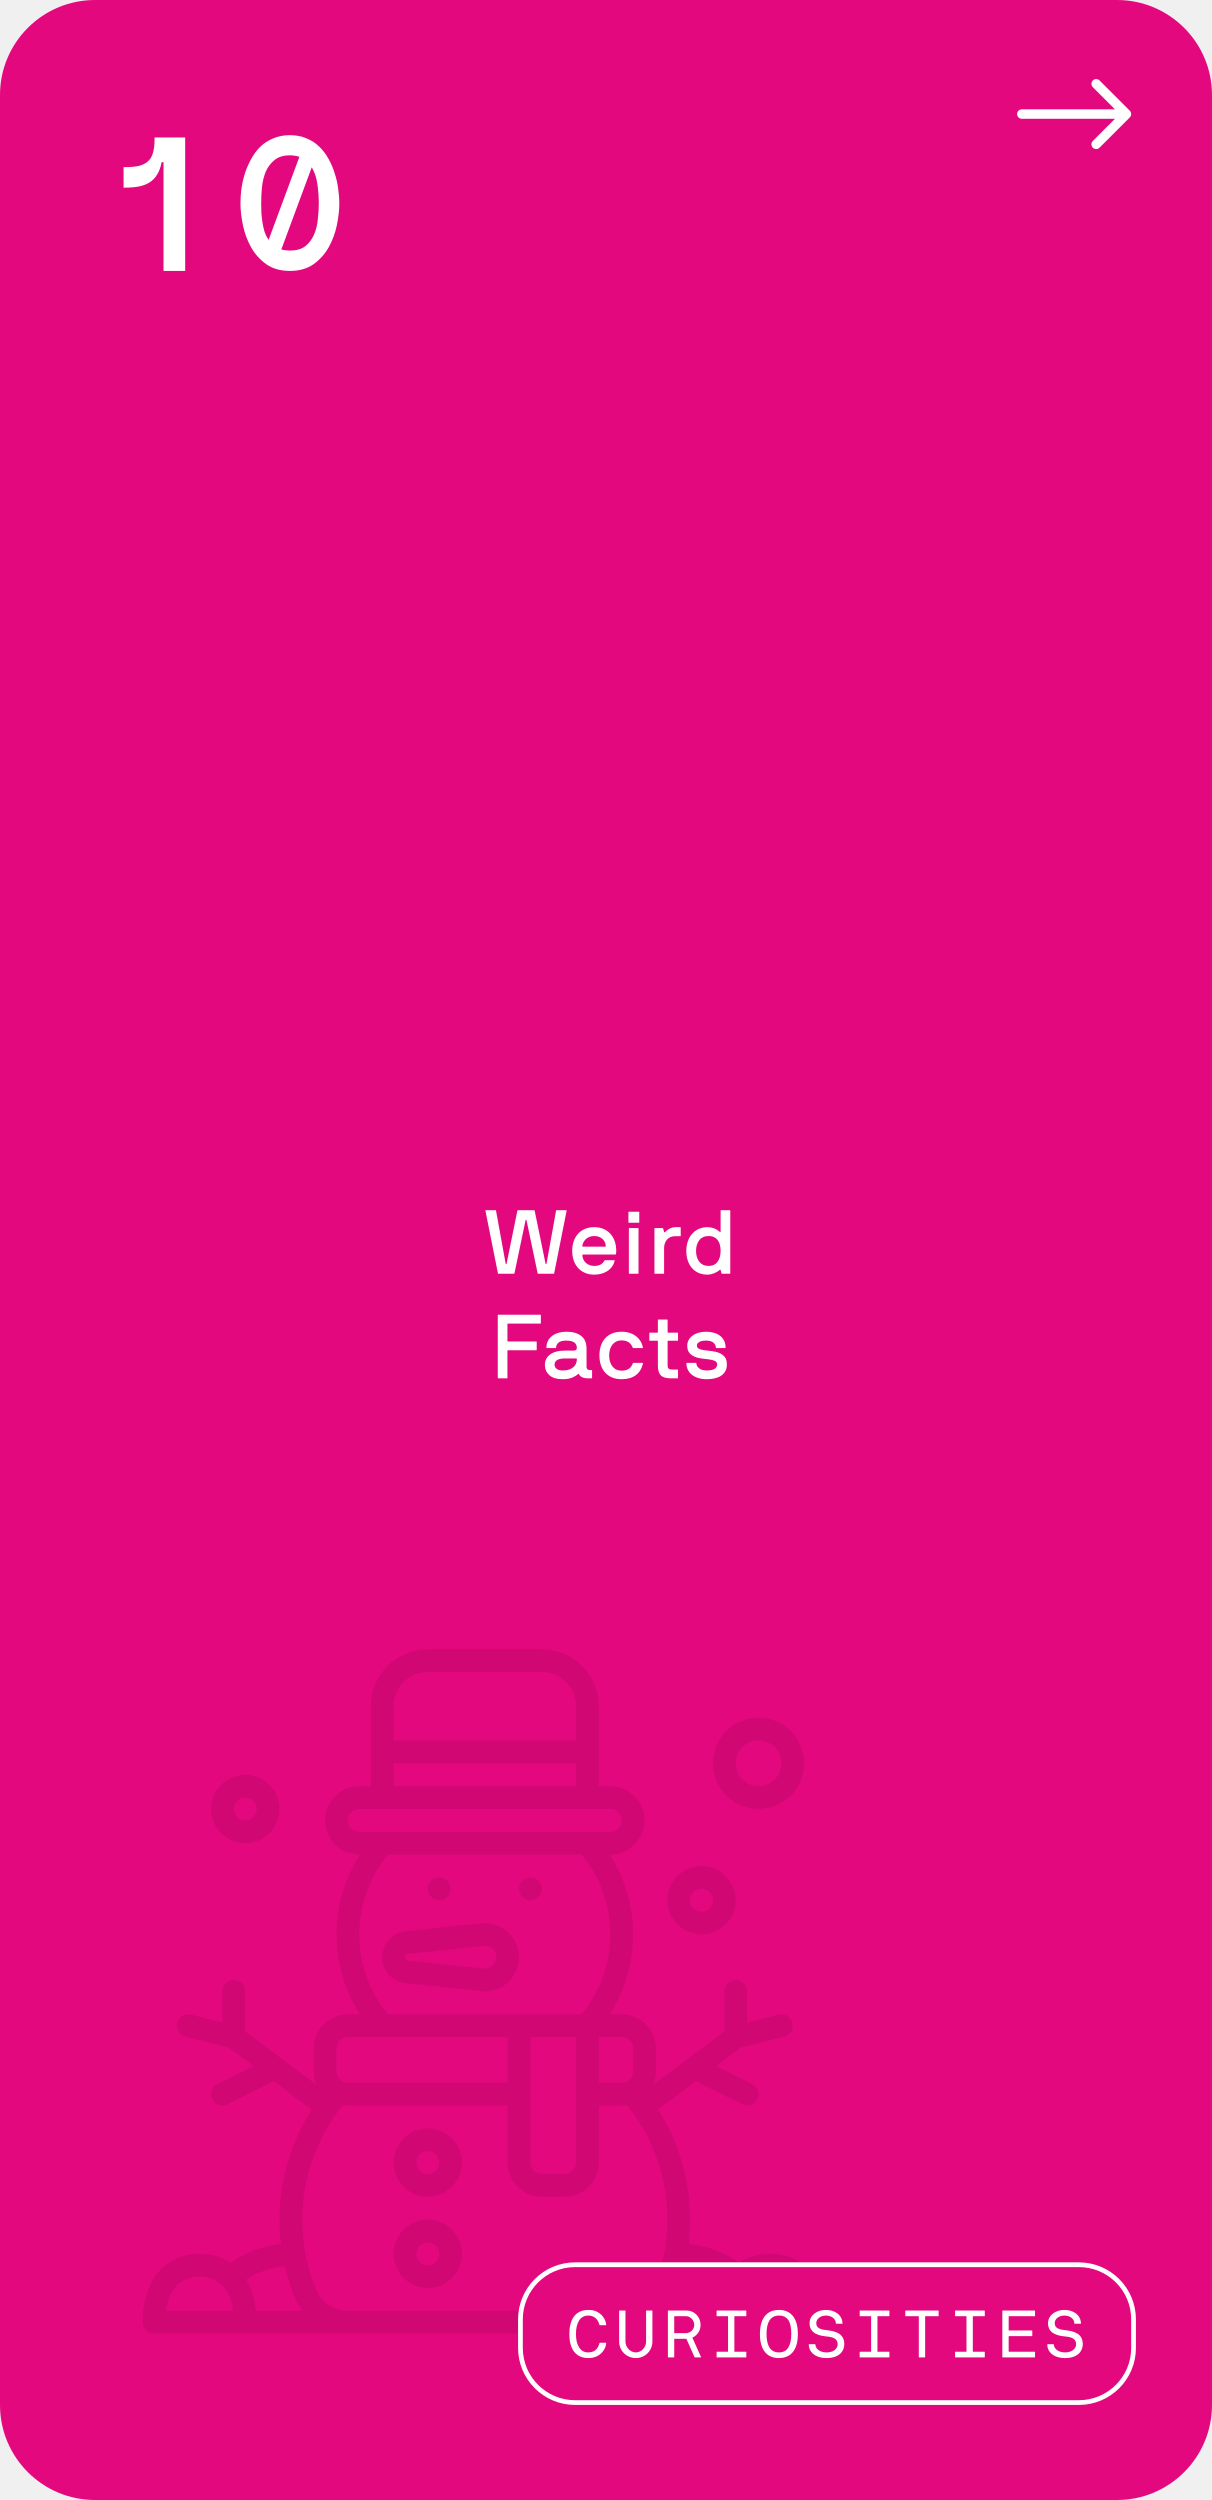
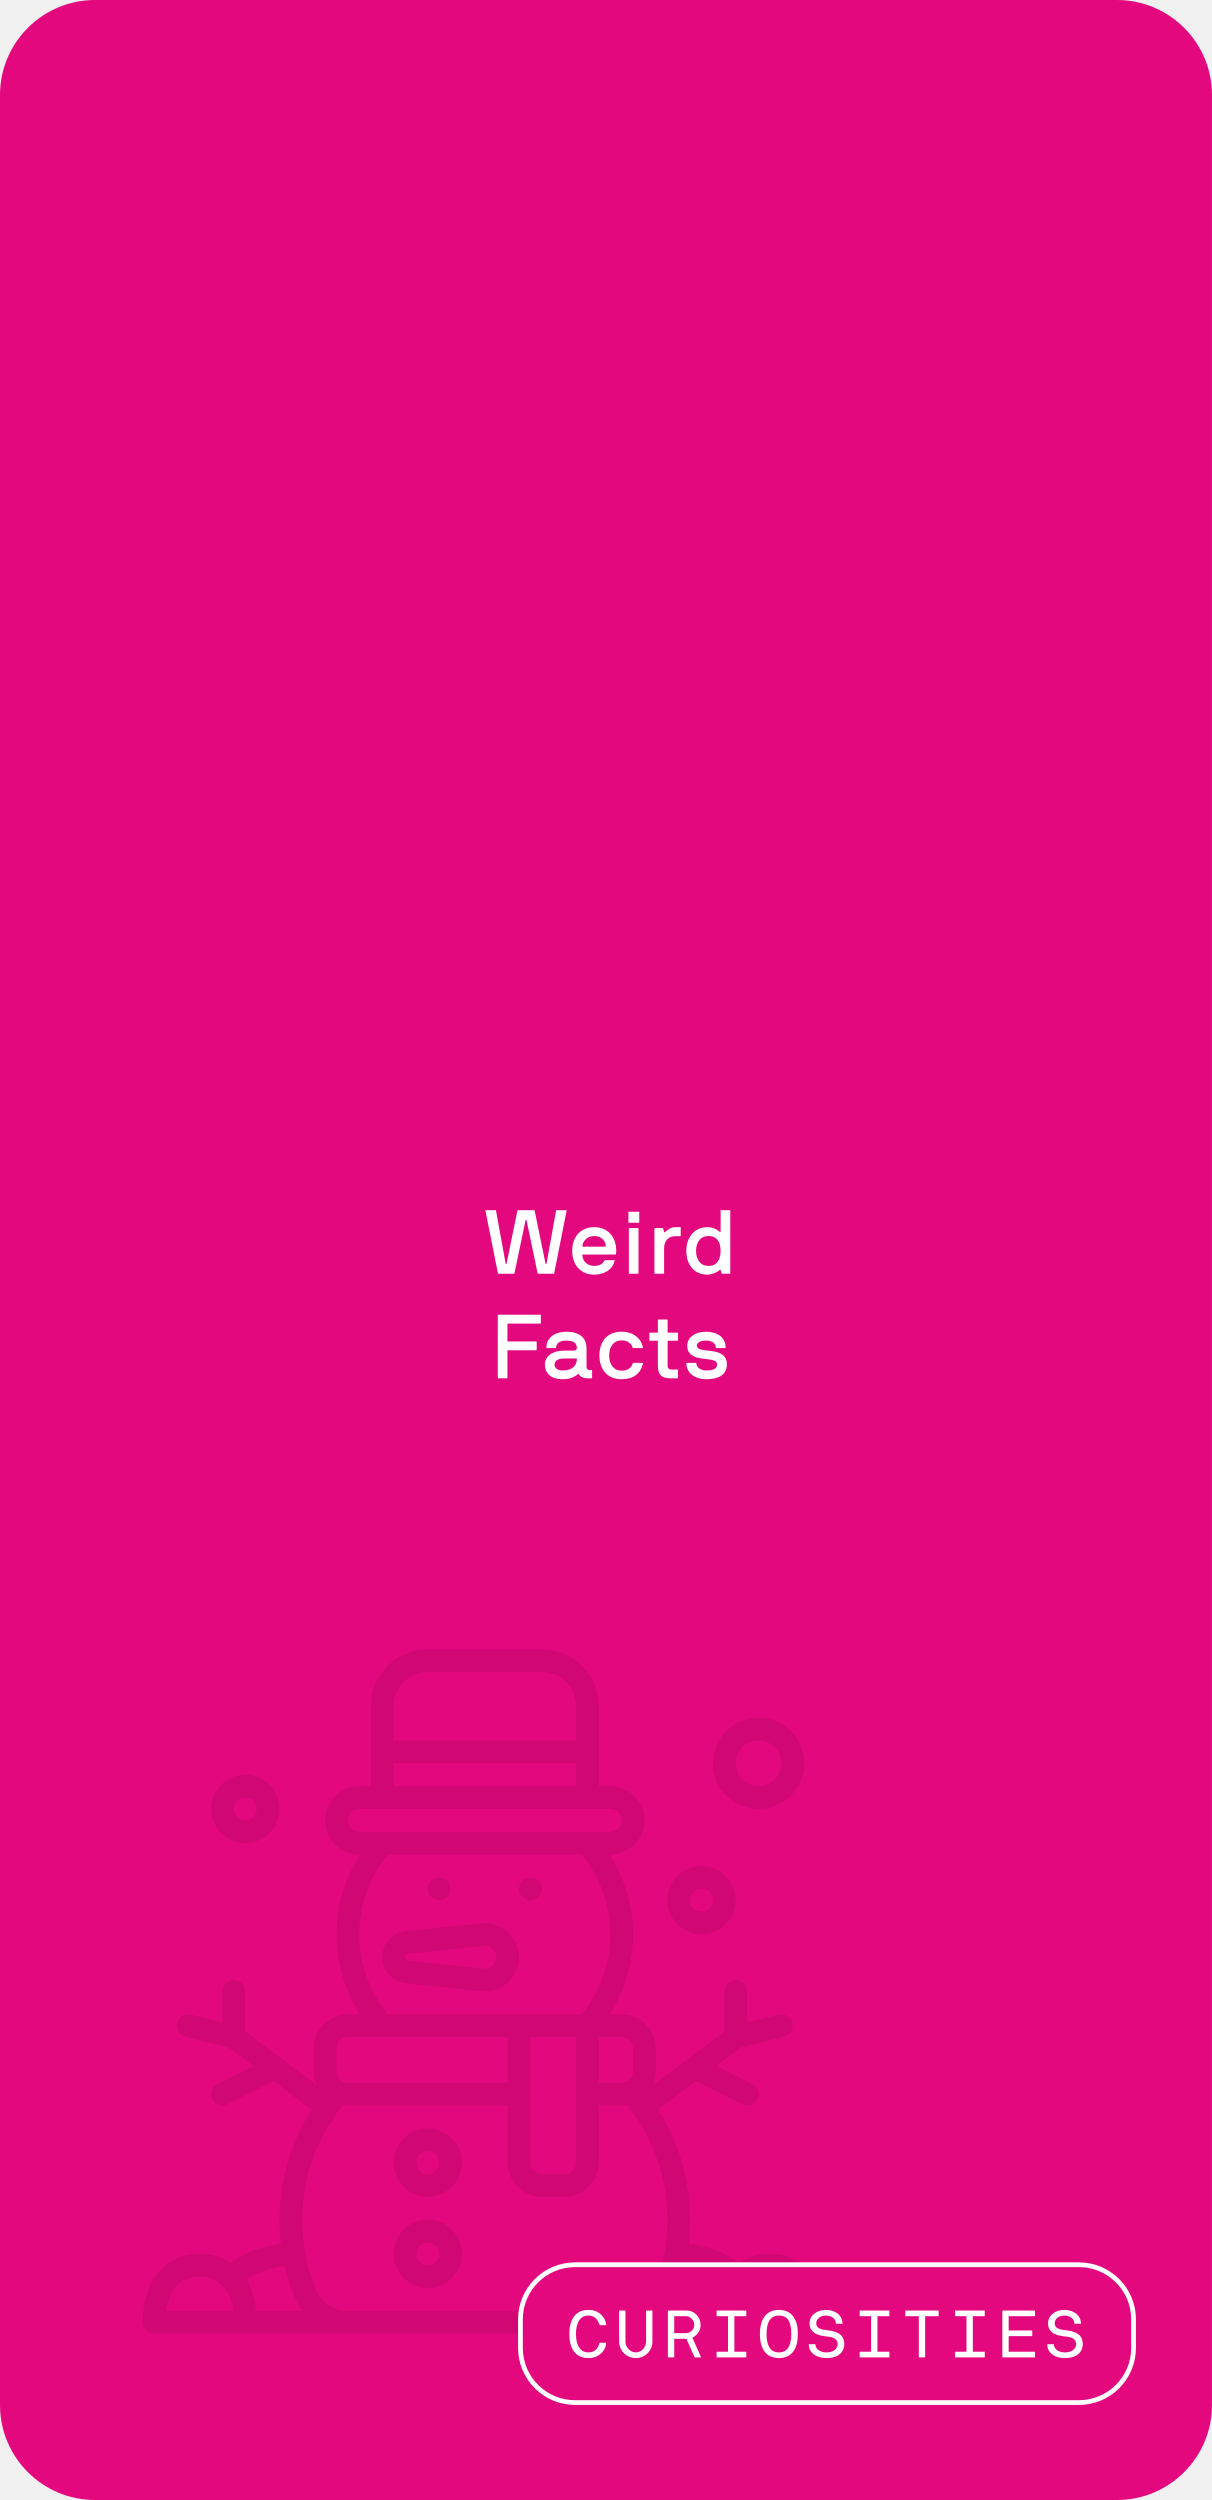
<svg xmlns="http://www.w3.org/2000/svg" width="255" height="526" viewBox="0 0 255 526" fill="none">
  <rect width="255" height="526" rx="20" fill="#E3087E" />
-   <path d="M26 35.16H26.4C27.573 35.16 28.547 35.067 29.32 34.88C30.093 34.667 30.72 34.333 31.2 33.88C31.68 33.427 32.013 32.827 32.2 32.08C32.413 31.333 32.52 30.413 32.52 29.32V28.92H38.96V57H34.4V34.12H34C33.813 35.187 33.493 36.067 33.04 36.76C32.613 37.453 32.08 38 31.44 38.4C30.8 38.8 30.053 39.08 29.2 39.24C28.347 39.4 27.413 39.48 26.4 39.48H26V35.16ZM60.993 28.44C62.327 28.44 63.5 28.667 64.513 29.12C65.553 29.547 66.447 30.133 67.193 30.88C67.966 31.627 68.62 32.493 69.153 33.48C69.686 34.44 70.113 35.453 70.433 36.52C70.78 37.56 71.02 38.627 71.153 39.72C71.313 40.787 71.393 41.8 71.393 42.76C71.393 44.173 71.22 45.72 70.873 47.4C70.526 49.053 69.953 50.6 69.153 52.04C68.353 53.453 67.287 54.64 65.953 55.6C64.62 56.533 62.967 57 60.993 57C59.02 57 57.367 56.533 56.033 55.6C54.7 54.64 53.633 53.453 52.833 52.04C52.033 50.6 51.46 49.053 51.113 47.4C50.767 45.72 50.593 44.173 50.593 42.76C50.593 41.8 50.66 40.787 50.793 39.72C50.953 38.627 51.193 37.56 51.513 36.52C51.86 35.453 52.3 34.44 52.833 33.48C53.367 32.493 54.007 31.627 54.753 30.88C55.526 30.133 56.433 29.547 57.473 29.12C58.513 28.667 59.687 28.44 60.993 28.44ZM56.513 50.48L62.993 33C62.353 32.787 61.687 32.68 60.993 32.68C59.633 32.68 58.553 33.013 57.753 33.68C56.953 34.32 56.34 35.133 55.913 36.12C55.513 37.107 55.246 38.2 55.113 39.4C55.007 40.573 54.953 41.707 54.953 42.8C54.953 43.44 54.967 44.107 54.993 44.8C55.047 45.493 55.127 46.187 55.233 46.88C55.34 47.547 55.486 48.187 55.673 48.8C55.886 49.413 56.166 49.973 56.513 50.48ZM60.993 52.72C62.353 52.72 63.433 52.413 64.233 51.8C65.033 51.16 65.647 50.347 66.073 49.36C66.5 48.373 66.766 47.293 66.873 46.12C67.007 44.947 67.073 43.827 67.073 42.76C67.073 41.533 66.98 40.227 66.793 38.84C66.606 37.453 66.207 36.24 65.593 35.2L59.193 52.48C59.753 52.64 60.353 52.72 60.993 52.72Z" fill="white" />
  <g clip-path="url(#clip0_2_80)">
    <path d="M111.6 399.8C112.925 399.8 114 398.725 114 397.4C114 396.075 112.925 395 111.6 395C110.275 395 109.2 396.075 109.2 397.4C109.2 398.725 110.275 399.8 111.6 399.8Z" fill="black" fill-opacity="0.08" />
    <path d="M92.4 399.8C93.725 399.8 94.8 398.725 94.8 397.4C94.8 396.075 93.725 395 92.4 395C91.075 395 90 396.075 90 397.4C90 398.725 91.075 399.8 92.4 399.8Z" fill="black" fill-opacity="0.08" />
    <path d="M90 447.8C86.031 447.8 82.8 451.031 82.8 455C82.8 458.969 86.031 462.2 90 462.2C93.969 462.2 97.2 458.969 97.2 455C97.2 451.031 93.969 447.8 90 447.8ZM90 457.4C88.677 457.4 87.6 456.323 87.6 455C87.6 453.677 88.677 452.6 90 452.6C91.323 452.6 92.4 453.677 92.4 455C92.4 456.323 91.323 457.4 90 457.4Z" fill="black" fill-opacity="0.08" />
    <path d="M90 467C86.031 467 82.8 470.231 82.8 474.2C82.8 478.169 86.031 481.4 90 481.4C93.969 481.4 97.2 478.169 97.2 474.2C97.2 470.231 93.969 467 90 467ZM90 476.6C88.677 476.6 87.6 475.523 87.6 474.2C87.6 472.877 88.677 471.8 90 471.8C91.323 471.8 92.4 472.877 92.4 474.2C92.4 475.523 91.323 476.6 90 476.6Z" fill="black" fill-opacity="0.08" />
    <path d="M171.231 478.709C169.098 475.76 165.906 474.2 162 474.2C159.492 474.2 157.278 474.848 155.451 476.09C152.664 473.966 149.13 472.622 144.903 472.079C145.098 470.405 145.2 468.71 145.2 467.003C145.2 458.771 142.839 450.734 138.471 443.849L146.418 437.891C146.454 437.912 146.49 437.93 146.529 437.948L156.129 442.751C156.453 442.91 156.816 443.003 157.203 443.003C158.529 443.003 159.603 441.929 159.603 440.603C159.603 439.664 159.063 438.851 158.277 438.458L150.711 434.672L155.856 430.814L164.985 428.531C166.029 428.267 166.803 427.328 166.803 426.203C166.803 424.877 165.729 423.803 164.403 423.803C164.202 423.803 164.007 423.83 163.821 423.878L157.203 425.531V419.006C157.203 417.68 156.129 416.606 154.803 416.606C153.477 416.606 152.403 417.68 152.403 419.006V427.406L137.418 438.644C137.793 437.774 138.003 436.814 138.003 435.806V431.006C138.003 427.037 134.772 423.806 130.803 423.806H128.286C131.475 418.82 133.203 413 133.203 407.006C133.203 401.012 131.478 395.192 128.286 390.206H128.403C132.372 390.206 135.603 386.975 135.603 383.006C135.603 379.037 132.372 375.806 128.403 375.806H126.003V359.006C126.003 352.388 120.621 347.006 114.003 347.006H90.003C83.385 347.006 78.003 352.388 78.003 359.006V375.806H75.603C71.634 375.806 68.403 379.037 68.403 383.006C68.403 386.975 71.634 390.206 75.603 390.206H75.72C72.531 395.192 70.803 401.012 70.803 407.006C70.803 413 72.528 418.82 75.72 423.806H73.203C69.234 423.806 66.003 427.037 66.003 431.006V435.806C66.003 436.814 66.213 437.774 66.588 438.644L51.603 427.406V419.006C51.603 417.68 50.529 416.606 49.203 416.606C47.877 416.606 46.803 417.68 46.803 419.006V425.531L40.185 423.878C39.999 423.833 39.804 423.806 39.603 423.806C38.277 423.806 37.203 424.88 37.203 426.206C37.203 427.331 37.977 428.273 39.021 428.531L48.15 430.817L53.295 434.675L45.729 438.458C44.943 438.854 44.403 439.664 44.403 440.606C44.403 441.932 45.477 443.006 46.803 443.006C47.19 443.006 47.553 442.913 47.877 442.751L57.477 437.954C57.513 437.933 57.552 437.915 57.588 437.894L65.565 443.876C61.29 450.593 58.923 458.399 58.809 466.385C58.782 468.305 58.881 470.207 59.1 472.085C54.876 472.628 51.342 473.972 48.555 476.096C46.725 474.854 44.514 474.206 42.006 474.206C38.103 474.206 34.911 475.766 32.775 478.715C30.963 481.22 30.006 484.64 30.006 488.606C30.006 489.932 31.08 491.006 32.406 491.006H171.606C172.932 491.006 174.006 489.932 174.006 488.606C174.006 484.64 173.049 481.217 171.237 478.715L171.231 478.709ZM144.081 476.813C147.351 477.206 150.06 478.151 152.166 479.636C151.083 481.466 150.393 483.692 150.129 486.2H140.406C141.009 485.396 141.519 484.511 141.918 483.551C142.83 481.358 143.55 479.108 144.081 476.813ZM133.2 431V435.8C133.2 437.123 132.123 438.2 130.8 438.2H126V428.6H130.8C132.123 428.6 133.2 429.677 133.2 431ZM111.6 428.6H121.2V455C121.2 456.323 120.123 457.4 118.8 457.4H114C112.677 457.4 111.6 456.323 111.6 455V428.6ZM90 351.8H114C117.969 351.8 121.2 355.031 121.2 359V366.2H82.8V359C82.8 355.031 86.031 351.8 90 351.8ZM82.8 371H121.2V375.8H82.8V371ZM73.2 383C73.2 381.677 74.277 380.6 75.6 380.6H128.4C129.723 380.6 130.8 381.677 130.8 383C130.8 384.323 129.723 385.4 128.4 385.4H75.6C74.277 385.4 73.2 384.323 73.2 383ZM75.6 407C75.6 400.85 77.742 394.922 81.642 390.2H122.361C126.261 394.922 128.4 400.844 128.4 407C128.4 413.156 126.258 419.078 122.358 423.8H81.639C77.739 419.078 75.6 413.156 75.6 407ZM70.8 431C70.8 429.677 71.877 428.6 73.2 428.6H106.8V438.2H73.2C71.877 438.2 70.8 437.123 70.8 435.8V431ZM62.121 483.641C62.508 484.568 63.006 485.423 63.591 486.2H53.874C53.607 483.692 52.92 481.466 51.837 479.636C53.943 478.151 56.652 477.206 59.922 476.813C60.462 479.138 61.194 481.418 62.124 483.641H62.121ZM34.947 486.2C35.79 479.756 40.056 479 42 479C43.944 479 48.21 479.756 49.053 486.2H34.947ZM130.809 486.2H73.191C70.278 486.2 67.671 484.469 66.552 481.79C64.521 476.93 63.531 471.767 63.606 466.445C63.726 457.904 66.753 449.591 72.144 442.922C72.489 442.973 72.843 443 73.203 443H106.803V455C106.803 458.969 110.034 462.2 114.003 462.2H118.803C122.772 462.2 126.003 458.969 126.003 455V443H130.803C131.181 443 131.55 442.97 131.913 442.913C137.394 449.714 140.403 458.234 140.403 467C140.403 472.097 139.422 477.044 137.487 481.709C136.356 484.436 133.737 486.2 130.815 486.2H130.809ZM154.947 486.2C155.79 479.756 160.056 479 162 479C163.944 479 168.21 479.756 169.053 486.2H154.947Z" fill="black" fill-opacity="0.08" />
    <path d="M159.6 380.6C164.892 380.6 169.2 376.295 169.2 371C169.2 365.705 164.892 361.4 159.6 361.4C154.308 361.4 150 365.705 150 371C150 376.295 154.308 380.6 159.6 380.6ZM159.6 366.2C162.246 366.2 164.4 368.354 164.4 371C164.4 373.646 162.246 375.8 159.6 375.8C156.954 375.8 154.8 373.646 154.8 371C154.8 368.354 156.954 366.2 159.6 366.2Z" fill="black" fill-opacity="0.08" />
    <path d="M147.6 407C151.569 407 154.8 403.769 154.8 399.8C154.8 395.831 151.569 392.6 147.6 392.6C143.631 392.6 140.4 395.831 140.4 399.8C140.4 403.769 143.631 407 147.6 407ZM147.6 397.4C148.923 397.4 150 398.477 150 399.8C150 401.123 148.923 402.2 147.6 402.2C146.277 402.2 145.2 401.123 145.2 399.8C145.2 398.477 146.277 397.4 147.6 397.4Z" fill="black" fill-opacity="0.08" />
    <path d="M51.6 387.8C55.569 387.8 58.8 384.569 58.8 380.6C58.8 376.631 55.569 373.4 51.6 373.4C47.631 373.4 44.4 376.631 44.4 380.6C44.4 384.569 47.631 387.8 51.6 387.8ZM51.6 378.2C52.923 378.2 54 379.277 54 380.6C54 381.923 52.923 383 51.6 383C50.277 383 49.2 381.923 49.2 380.6C49.2 379.277 50.277 378.2 51.6 378.2Z" fill="black" fill-opacity="0.08" />
    <path d="M102 419C101.781 419 101.415 419 85.323 417.278C82.518 416.978 80.4 414.623 80.4 411.8C80.4 408.977 82.515 406.622 85.323 406.322C101.415 404.6 101.781 404.6 102 404.6C105.969 404.6 109.2 407.831 109.2 411.8C109.2 415.769 105.969 419 102 419ZM102.054 409.4C101.259 409.46 95.235 410.087 85.833 411.095C85.473 411.134 85.2 411.437 85.2 411.8C85.2 412.163 85.473 412.466 85.833 412.505C95.235 413.51 101.259 414.14 102.054 414.2C103.353 414.17 104.4 413.105 104.4 411.8C104.4 410.495 103.353 409.43 102.054 409.4Z" fill="black" fill-opacity="0.08" />
  </g>
  <rect x="109.5" y="476.5" width="129" height="29" rx="11.5" fill="#E3087E" />
  <rect x="109.5" y="476.5" width="129" height="29" rx="11.5" stroke="white" />
  <path d="M119.786 491.071C119.786 488.118 120.989 486.006 123.785 486.006C124.517 486.006 125.118 486.136 125.604 486.389C126.082 486.642 126.465 486.942 126.759 487.291C127.046 487.64 127.251 487.988 127.367 488.337C127.483 488.686 127.538 488.959 127.538 489.157C127.538 489.205 127.518 489.226 127.47 489.226H126.239C126.191 489.226 126.157 489.205 126.137 489.157C126.027 488.856 125.877 488.357 125.521 487.947C125.166 487.537 124.653 487.195 123.785 487.195C122.944 487.195 122.302 487.537 121.857 488.221C121.406 488.911 121.181 489.861 121.181 491.071C121.181 492.281 121.406 493.231 121.857 493.915C122.302 494.605 122.944 494.947 123.785 494.947C125.46 494.947 125.918 493.737 126.137 492.992C126.144 492.944 126.178 492.924 126.239 492.917H127.47C127.518 492.917 127.538 492.944 127.538 492.992C127.538 493.225 127.477 493.519 127.347 493.874C127.217 494.229 127.005 494.571 126.711 494.906C126.417 495.241 126.027 495.535 125.556 495.774C125.077 496.014 124.489 496.137 123.785 496.137C120.989 496.137 119.786 494.059 119.786 491.071ZM130.265 492.657V486.211C130.265 486.163 130.286 486.143 130.333 486.143H131.53C131.578 486.143 131.598 486.163 131.598 486.211V492.657C131.598 493.854 132.582 494.947 133.779 494.947C134.975 494.947 135.939 493.847 135.939 492.657V486.211C135.939 486.163 135.959 486.143 136.007 486.143H137.197C137.245 486.143 137.265 486.163 137.265 486.211V492.657C137.265 494.599 135.727 496.137 133.779 496.137C131.824 496.137 130.265 494.599 130.265 492.657ZM140.525 495.932V486.211C140.525 486.163 140.546 486.143 140.594 486.143H144.545C146.069 486.143 147.402 487.469 147.402 489.137C147.402 489.752 147.245 490.292 146.931 490.764C146.616 491.235 146.22 491.591 145.734 491.816C145.7 491.837 145.686 491.864 145.707 491.912L147.498 495.932C147.518 495.979 147.491 496 147.43 496H146.267C146.233 496 146.158 496.007 146.124 495.932L144.442 492.151C144.422 492.104 144.394 492.083 144.347 492.083H141.927C141.879 492.083 141.858 492.104 141.858 492.151V495.932C141.858 495.979 141.831 496 141.783 496H140.594C140.546 496 140.525 495.979 140.525 495.932ZM141.858 487.407V490.818C141.858 490.866 141.879 490.887 141.927 490.887H144.429C145.29 490.853 146.069 490.101 146.069 489.137C146.069 488.173 145.249 487.332 144.374 487.332H141.927C141.879 487.332 141.858 487.359 141.858 487.407ZM150.772 495.932V494.879C150.772 494.831 150.792 494.811 150.84 494.811H153.11C153.158 494.811 153.178 494.79 153.178 494.742V487.407C153.178 487.359 153.158 487.339 153.11 487.332H150.84C150.792 487.332 150.772 487.312 150.772 487.264V486.211C150.772 486.163 150.792 486.143 150.84 486.143H156.958C157.006 486.143 157.027 486.163 157.027 486.211V487.264C157.027 487.312 157.006 487.332 156.958 487.332H154.579C154.532 487.332 154.511 487.359 154.511 487.407V494.742C154.511 494.79 154.532 494.811 154.579 494.811H156.958C157.006 494.811 157.027 494.831 157.027 494.879V495.932C157.027 495.979 157.006 496 156.958 496H150.84C150.792 496 150.772 495.979 150.772 495.932ZM159.884 491.071C159.884 488.118 161.08 486.006 163.883 486.006C166.685 486.006 167.875 488.118 167.875 491.071C167.875 494.059 166.685 496.137 163.883 496.137C161.073 496.137 159.884 494.059 159.884 491.071ZM161.278 491.071C161.278 493.505 162.071 494.947 163.883 494.947C164.792 494.947 165.448 494.605 165.865 493.915C166.282 493.231 166.487 492.281 166.487 491.071C166.487 488.645 165.824 487.195 163.883 487.195C162.071 487.195 161.278 488.645 161.278 491.071ZM170.164 493.3C170.164 493.252 170.192 493.231 170.239 493.225H171.484C171.538 493.225 171.566 493.252 171.566 493.313C171.566 494.024 172.324 494.947 173.904 494.947C175.401 494.947 176.241 494.154 176.241 493.225C176.241 491.98 175.127 491.7 173.904 491.591C172.345 491.434 170.328 490.982 170.335 488.815C170.335 487.018 172.044 486.006 173.753 486.006C175.51 486.006 177.192 486.922 177.267 488.843C177.267 488.891 177.246 488.911 177.198 488.918H175.934C175.886 488.911 175.865 488.891 175.865 488.843C175.865 487.913 174.997 487.195 173.753 487.195C172.646 487.195 171.737 487.872 171.737 488.815C171.737 489.964 172.933 490.148 173.904 490.258C175.736 490.477 177.643 490.914 177.643 493.225C177.643 494.64 176.624 496.137 173.904 496.137C171.477 496.137 170.164 494.817 170.164 493.3ZM180.876 495.932V494.879C180.876 494.831 180.896 494.811 180.944 494.811H183.214C183.261 494.811 183.282 494.79 183.282 494.742V487.407C183.282 487.359 183.261 487.339 183.214 487.332H180.944C180.896 487.332 180.876 487.312 180.876 487.264V486.211C180.876 486.163 180.896 486.143 180.944 486.143H187.062C187.11 486.143 187.131 486.163 187.131 486.211V487.264C187.131 487.312 187.11 487.332 187.062 487.332H184.683C184.635 487.332 184.615 487.359 184.615 487.407V494.742C184.615 494.79 184.635 494.811 184.683 494.811H187.062C187.11 494.811 187.131 494.831 187.131 494.879V495.932C187.131 495.979 187.11 496 187.062 496H180.944C180.896 496 180.876 495.979 180.876 495.932ZM190.473 487.264V486.211C190.473 486.163 190.493 486.143 190.541 486.143H197.418C197.466 486.143 197.486 486.163 197.486 486.211V487.264C197.486 487.312 197.466 487.332 197.418 487.332H194.718C194.67 487.332 194.649 487.359 194.649 487.407V495.932C194.649 495.979 194.622 496 194.574 496H193.385C193.337 496 193.316 495.979 193.316 495.932V487.387C193.296 487.353 193.275 487.332 193.248 487.332H190.541C190.493 487.332 190.473 487.312 190.473 487.264ZM200.945 495.932V494.879C200.945 494.831 200.965 494.811 201.013 494.811H203.283C203.331 494.811 203.351 494.79 203.351 494.742V487.407C203.351 487.359 203.331 487.339 203.283 487.332H201.013C200.965 487.332 200.945 487.312 200.945 487.264V486.211C200.945 486.163 200.965 486.143 201.013 486.143H207.131C207.179 486.143 207.2 486.163 207.2 486.211V487.264C207.2 487.312 207.179 487.332 207.131 487.332H204.752C204.705 487.332 204.684 487.359 204.684 487.407V494.742C204.684 494.79 204.705 494.811 204.752 494.811H207.131C207.179 494.811 207.2 494.831 207.2 494.879V495.932C207.2 495.979 207.179 496 207.131 496H201.013C200.965 496 200.945 495.979 200.945 495.932ZM210.891 495.932V486.211C210.891 486.163 210.918 486.143 210.966 486.143H217.699C217.747 486.143 217.768 486.163 217.768 486.211V487.264C217.768 487.312 217.747 487.332 217.699 487.332H212.292C212.244 487.332 212.224 487.359 212.224 487.407V490.258C212.224 490.306 212.244 490.326 212.292 490.333H217.125C217.173 490.333 217.193 490.354 217.193 490.401V491.447C217.193 491.495 217.173 491.516 217.125 491.522H212.292C212.244 491.522 212.224 491.543 212.224 491.591V494.742C212.224 494.79 212.244 494.811 212.292 494.811H217.699C217.747 494.811 217.768 494.831 217.768 494.879V495.932C217.768 495.979 217.747 496 217.699 496H210.966C210.918 496 210.897 495.979 210.891 495.932ZM220.337 493.3C220.337 493.252 220.365 493.231 220.412 493.225H221.657C221.711 493.225 221.739 493.252 221.739 493.313C221.739 494.024 222.497 494.947 224.077 494.947C225.574 494.947 226.414 494.154 226.414 493.225C226.414 491.98 225.3 491.7 224.077 491.591C222.518 491.434 220.501 490.982 220.508 488.815C220.508 487.018 222.217 486.006 223.926 486.006C225.683 486.006 227.365 486.922 227.44 488.843C227.44 488.891 227.419 488.911 227.371 488.918H226.107C226.059 488.911 226.038 488.891 226.038 488.843C226.038 487.913 225.17 487.195 223.926 487.195C222.819 487.195 221.91 487.872 221.91 488.815C221.91 489.964 223.106 490.148 224.077 490.258C225.909 490.477 227.816 490.914 227.816 493.225C227.816 494.64 226.797 496.137 224.077 496.137C221.65 496.137 220.337 494.817 220.337 493.3Z" fill="white" />
  <path d="M104.761 267.907L102.135 254.733C102.107 254.659 102.145 254.622 102.228 254.622H104.269C104.306 254.622 104.334 254.65 104.362 254.715L106.394 265.894C106.421 266.015 106.551 265.996 106.579 265.894L108.861 254.715C108.889 254.65 108.926 254.622 108.973 254.622H112.377C112.424 254.622 112.461 254.65 112.489 254.715L114.79 265.894C114.817 266.015 114.957 266.015 114.984 265.894L116.998 254.715C117.025 254.65 117.053 254.622 117.09 254.622H119.122C119.206 254.622 119.243 254.659 119.215 254.733L116.599 267.907C116.571 267.972 116.534 268 116.478 268H113.231C113.166 268 113.129 267.972 113.12 267.907L110.782 256.756C110.754 256.635 110.605 256.617 110.578 256.756L108.24 267.907C108.212 267.972 108.166 268 108.101 268H104.891C104.816 268 104.77 267.972 104.761 267.907ZM120.392 263.194C120.392 260.198 122.155 258.194 125.022 258.194C127.888 258.194 129.66 260.235 129.66 263.194C129.66 263.482 129.633 263.686 129.586 263.862C129.558 263.927 129.531 263.955 129.493 263.955H122.628C122.563 263.955 122.535 263.983 122.535 264.048C122.535 265.263 123.519 266.349 125.022 266.349C126.107 266.349 126.794 265.95 127.156 265.245C127.183 265.18 127.22 265.152 127.285 265.152H129.243C129.308 265.152 129.336 265.18 129.336 265.226V265.245C129.104 266.182 128.603 266.905 127.814 267.416C127.026 267.926 126.098 268.186 125.022 268.186C122.192 268.186 120.392 266.163 120.392 263.194ZM122.535 262.202C122.535 262.267 122.563 262.294 122.628 262.304H127.36C127.425 262.304 127.452 262.267 127.452 262.202C127.452 261.292 126.738 260.059 125.022 260.059C123.324 260.059 122.535 261.404 122.535 262.202ZM132.22 257.173V255.04C132.22 254.975 132.248 254.947 132.313 254.947H134.41C134.475 254.947 134.502 254.975 134.502 255.04V257.173C134.502 257.238 134.475 257.266 134.41 257.266H132.313C132.248 257.266 132.22 257.238 132.22 257.173ZM132.313 267.907V258.481C132.313 258.417 132.35 258.389 132.415 258.389H134.252C134.317 258.389 134.345 258.417 134.345 258.481V267.907C134.345 267.972 134.317 268 134.252 268H132.415C132.35 268 132.322 267.972 132.313 267.907ZM137.693 267.907V258.481C137.693 258.417 137.721 258.389 137.767 258.389H139.409C139.474 258.389 139.511 258.426 139.539 258.5L139.725 259.205C139.771 259.307 139.873 259.289 139.92 259.242C140.523 258.639 141.218 258.194 142.118 258.194H143.13C143.195 258.194 143.222 258.222 143.222 258.287V260.003C143.222 260.068 143.195 260.096 143.13 260.096H142.026C140.495 260.096 139.725 261.292 139.725 262.601V267.907C139.725 267.972 139.697 268 139.632 268H137.767C137.721 268 137.693 267.972 137.693 267.907ZM144.4 263.194C144.4 260.235 146.2 258.194 148.844 258.194C150.43 258.194 151.367 259.112 151.46 259.205C151.506 259.251 151.618 259.196 151.618 259.149V254.715C151.618 254.65 151.645 254.622 151.71 254.622H153.557C153.622 254.622 153.649 254.65 153.649 254.715V267.907C153.649 267.972 153.622 268 153.557 268H151.942C151.868 268 151.822 267.972 151.803 267.907L151.618 267.221C151.571 267.109 151.506 267.1 151.404 267.202C150.922 267.685 149.79 268.186 148.844 268.186C146.098 268.186 144.4 266.163 144.4 263.194ZM146.45 263.194C146.45 264.122 146.682 264.883 147.137 265.467C147.591 266.052 148.25 266.349 149.131 266.349C149.938 266.349 150.56 266.052 150.987 265.458C151.404 264.874 151.618 264.113 151.618 263.194C151.618 261.237 150.755 260.059 149.131 260.059C148.259 260.059 147.591 260.346 147.137 260.931C146.682 261.515 146.45 262.267 146.45 263.194ZM104.733 289.907V276.715C104.733 276.65 104.77 276.622 104.835 276.622H113.704C113.769 276.622 113.797 276.65 113.797 276.715V278.394C113.797 278.459 113.769 278.487 113.704 278.487H106.867C106.802 278.487 106.774 278.515 106.765 278.561V282.151C106.765 282.216 106.802 282.244 106.867 282.244H112.832C112.897 282.244 112.925 282.281 112.925 282.346V283.998C112.925 284.062 112.897 284.09 112.832 284.09H106.867C106.802 284.09 106.774 284.118 106.765 284.183V289.907C106.765 289.972 106.737 290 106.672 290H104.835C104.77 290 104.742 289.972 104.733 289.907ZM114.64 287.152C114.64 285.482 116.023 284.165 118.806 284.165H120.763C121.172 284.165 121.366 283.858 121.366 283.636C121.366 283.051 121.199 282.059 119.149 282.059C118.379 282.059 117.832 282.207 117.507 282.495C117.182 282.782 117.006 283.135 116.997 283.543C116.997 283.608 116.969 283.636 116.904 283.636H115.058C114.993 283.636 114.965 283.608 114.965 283.543C114.965 281.307 116.941 280.194 119.149 280.194C120.467 280.194 121.506 280.481 122.266 281.066C123.027 281.65 123.407 282.541 123.407 283.729V287.625C123.407 287.987 123.658 288.256 124.066 288.256H124.484C124.549 288.256 124.576 288.284 124.576 288.349V289.907C124.576 289.972 124.549 290 124.484 290H123.723C122.656 290 122.118 289.694 121.784 289.109C121.738 289.035 121.682 289.026 121.617 289.091C121.376 289.341 120.986 289.592 120.448 289.824C119.91 290.065 119.233 290.186 118.426 290.186C117.145 290.186 116.199 289.898 115.577 289.332C114.956 288.766 114.64 288.033 114.64 287.152ZM116.681 287.152C116.681 287.681 117.09 288.349 118.426 288.349C120.559 288.349 121.366 287.115 121.366 286.048V285.918C121.366 285.853 121.339 285.825 121.274 285.816H118.862C116.988 285.816 116.681 286.567 116.681 287.152ZM126.116 285.194C126.116 282.198 127.804 280.194 130.782 280.194C133.213 280.194 134.901 281.548 135.272 283.543C135.3 283.608 135.263 283.636 135.17 283.636H133.259C133.194 283.636 133.148 283.608 133.12 283.543C132.758 282.578 132.007 282.021 130.782 282.021C129.094 282.021 128.166 283.367 128.166 285.194C128.166 287.041 129.094 288.386 130.782 288.386C132.072 288.386 132.795 287.838 133.139 286.846C133.167 286.781 133.213 286.753 133.278 286.753H135.198C135.245 286.753 135.319 286.771 135.291 286.846C134.781 289.072 133.222 290.186 130.782 290.186C127.804 290.186 126.116 288.163 126.116 285.194ZM136.617 282.003V280.481C136.617 280.417 136.645 280.389 136.71 280.389H138.324C138.389 280.389 138.417 280.352 138.417 280.287V277.726C138.417 277.661 138.445 277.633 138.51 277.633H140.374C140.439 277.633 140.467 277.661 140.467 277.726V280.287C140.467 280.352 140.504 280.379 140.569 280.389H142.564C142.629 280.389 142.656 280.417 142.656 280.481V282.003C142.656 282.068 142.629 282.096 142.564 282.096H140.569C140.504 282.096 140.476 282.124 140.467 282.188V287.375C140.467 287.857 140.736 288.154 141.33 288.154H142.564C142.629 288.154 142.656 288.191 142.656 288.256V289.907C142.656 289.972 142.629 290 142.564 290H141.079C140.114 290 139.428 289.787 139.029 289.369C138.621 288.952 138.417 288.274 138.417 287.319V282.188C138.417 282.124 138.389 282.096 138.324 282.096H136.71C136.645 282.096 136.617 282.068 136.617 282.003ZM144.418 286.846C144.418 286.781 144.456 286.753 144.52 286.753H146.395C146.469 286.753 146.506 286.781 146.515 286.846C146.515 287.235 146.71 287.579 147.09 287.885C147.471 288.191 148.018 288.349 148.732 288.349C149.614 288.349 150.885 288.163 150.885 287.078C150.885 286.734 150.727 286.493 150.421 286.345C150.105 286.196 149.716 286.094 149.252 286.029C148.779 285.964 148.278 285.909 147.74 285.844C146.664 285.732 145.68 285.389 145.059 284.666C144.752 284.304 144.595 283.784 144.595 283.107C144.595 281.511 146.125 280.194 148.51 280.194C150.894 280.194 152.666 281.307 152.666 283.543C152.666 283.608 152.638 283.636 152.592 283.636H150.708C150.644 283.636 150.616 283.608 150.616 283.543C150.616 283.153 150.449 282.81 150.115 282.504C149.771 282.207 149.243 282.059 148.51 282.059C147.22 282.059 146.626 282.55 146.626 283.107C146.626 283.432 146.784 283.664 147.09 283.793C147.396 283.933 147.786 284.025 148.259 284.09C148.732 284.155 149.233 284.211 149.781 284.276C150.866 284.406 151.85 284.74 152.471 285.482C152.777 285.862 152.935 286.391 152.935 287.078C152.935 289.193 151.209 290.186 148.732 290.186C145.847 290.186 144.418 288.627 144.418 286.846Z" fill="white" />
-   <path d="M215 23C214.448 23 214 23.448 214 24C214 24.552 214.448 25 215 25L215 23ZM237.707 24.707C238.098 24.317 238.098 23.683 237.707 23.293L231.343 16.929C230.953 16.538 230.319 16.538 229.929 16.929C229.538 17.32 229.538 17.953 229.929 18.343L235.586 24L229.929 29.657C229.538 30.047 229.538 30.68 229.929 31.071C230.319 31.462 230.953 31.462 231.343 31.071L237.707 24.707ZM215 25L237 25L237 23L215 23L215 25Z" fill="white" />
  <defs>
    <clipPath id="clip0_2_80">
      <rect width="144" height="144" fill="white" transform="translate(30 347)" />
    </clipPath>
  </defs>
</svg>
